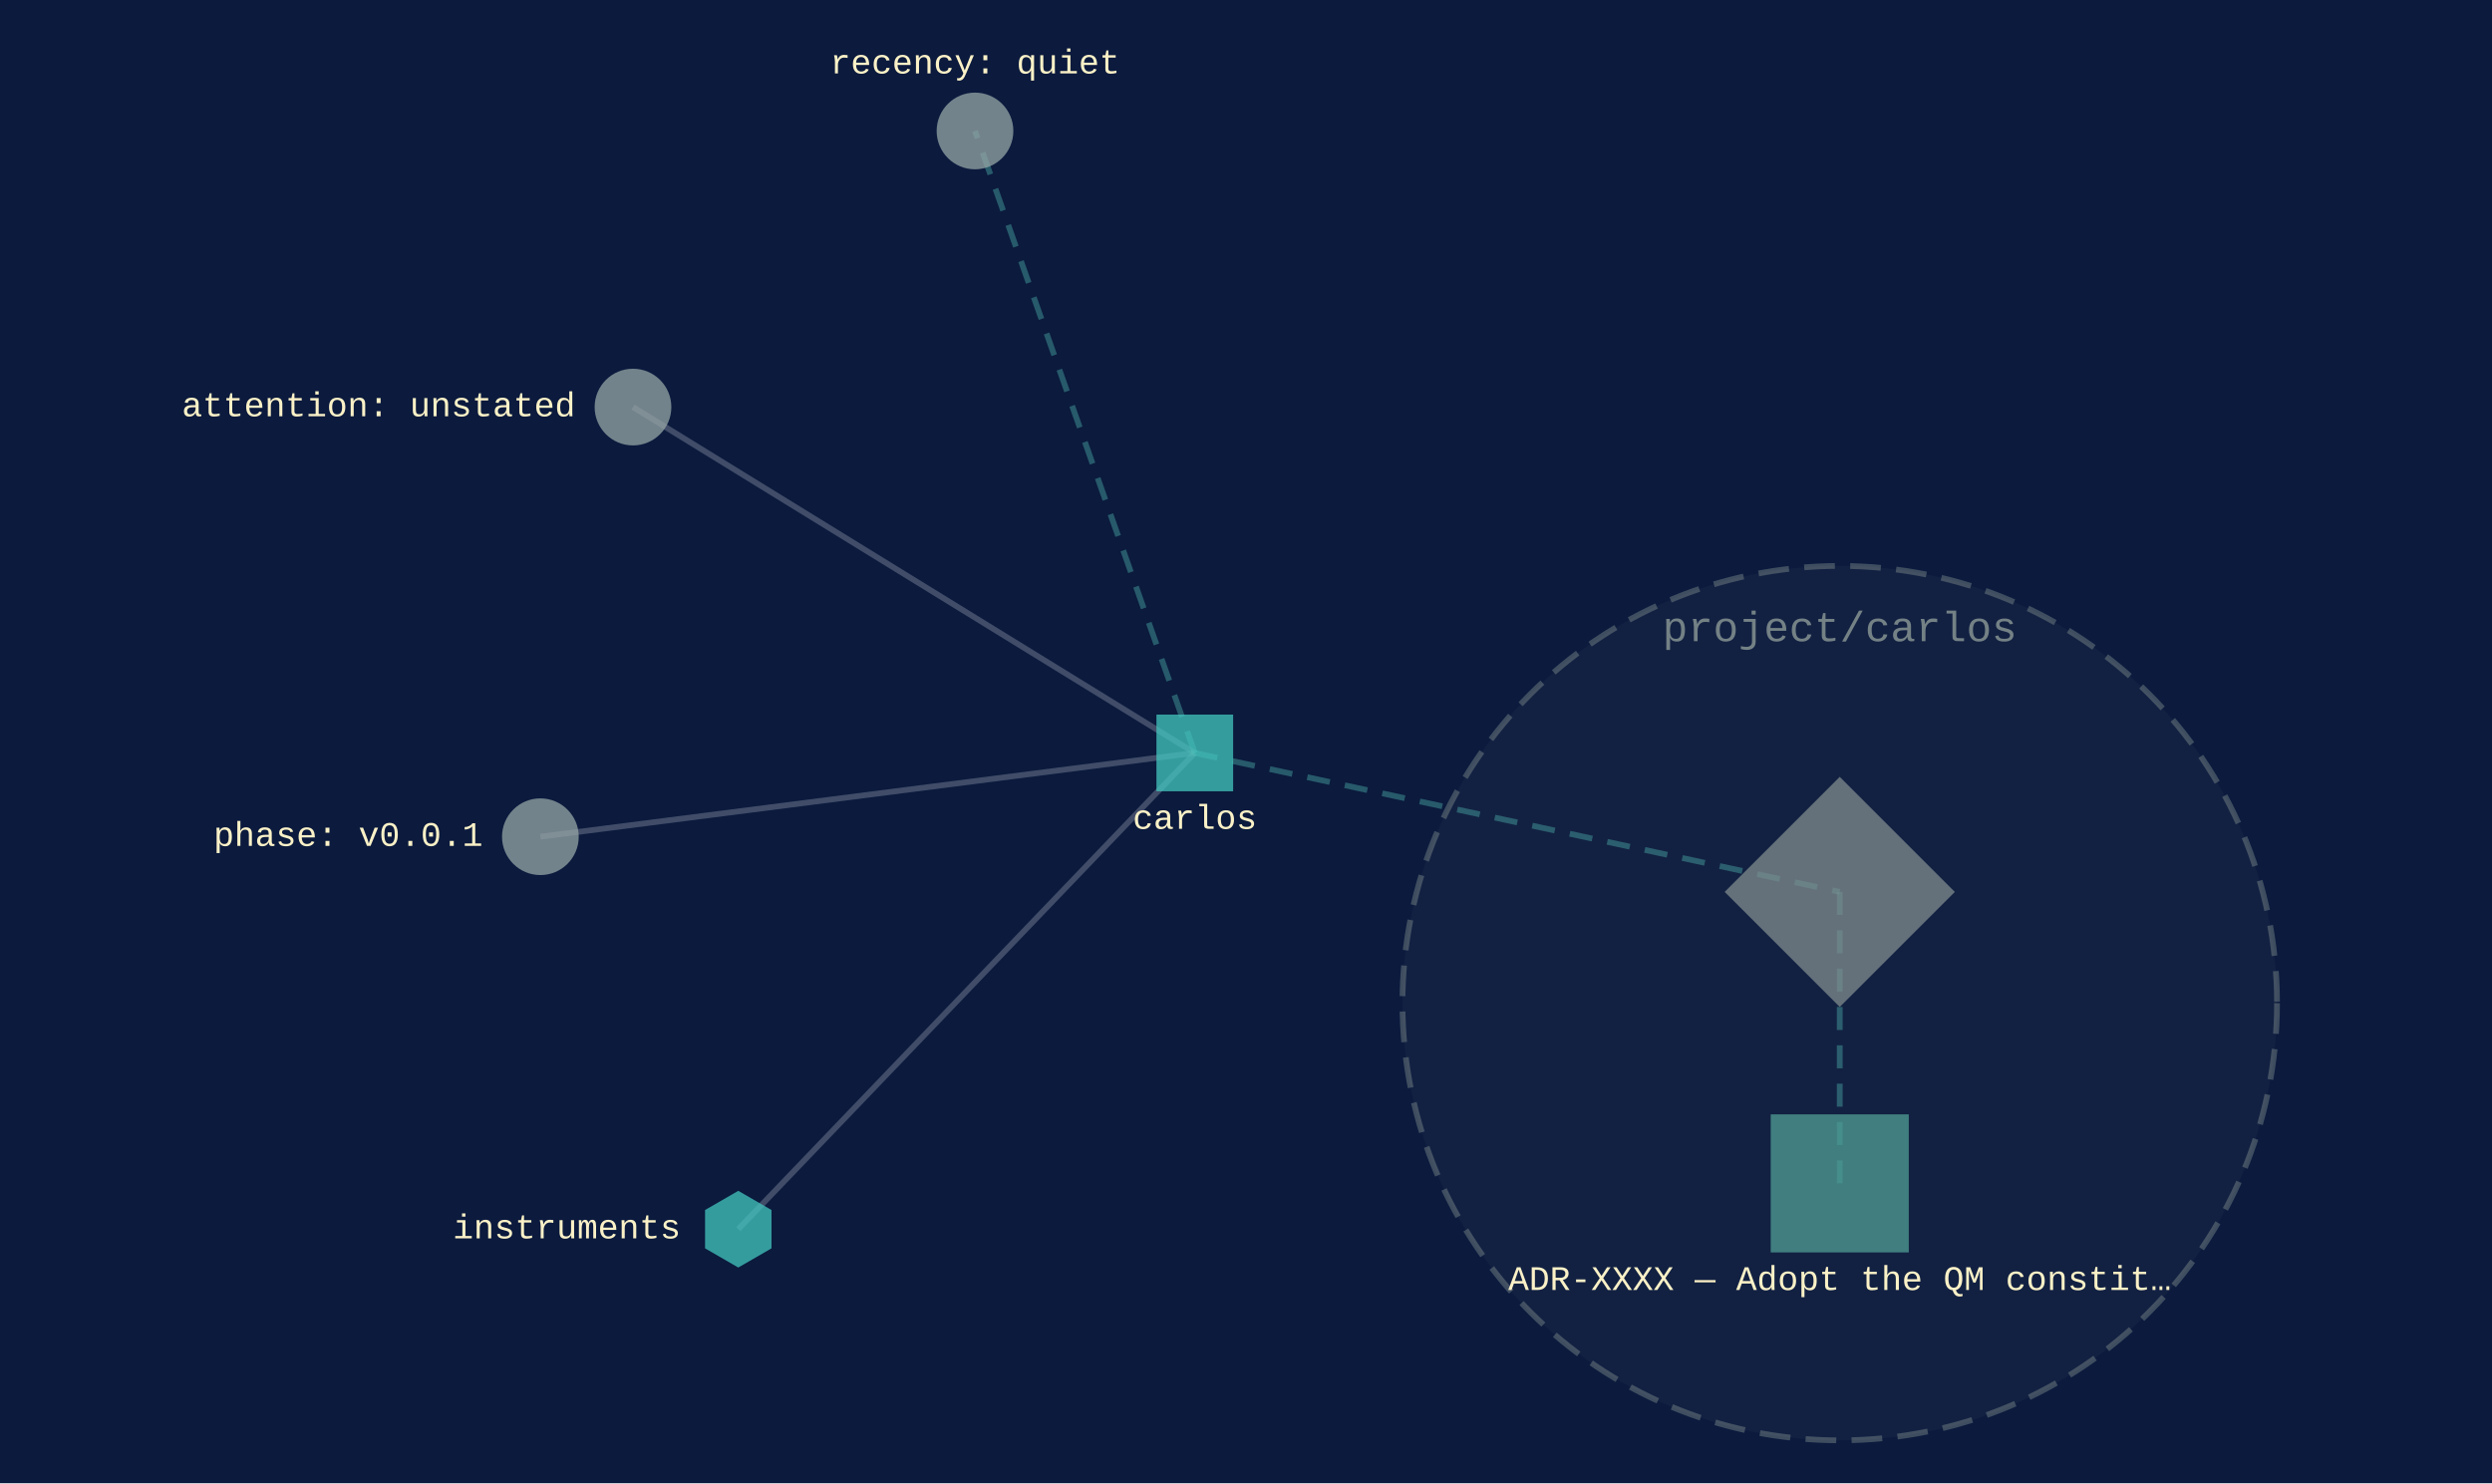
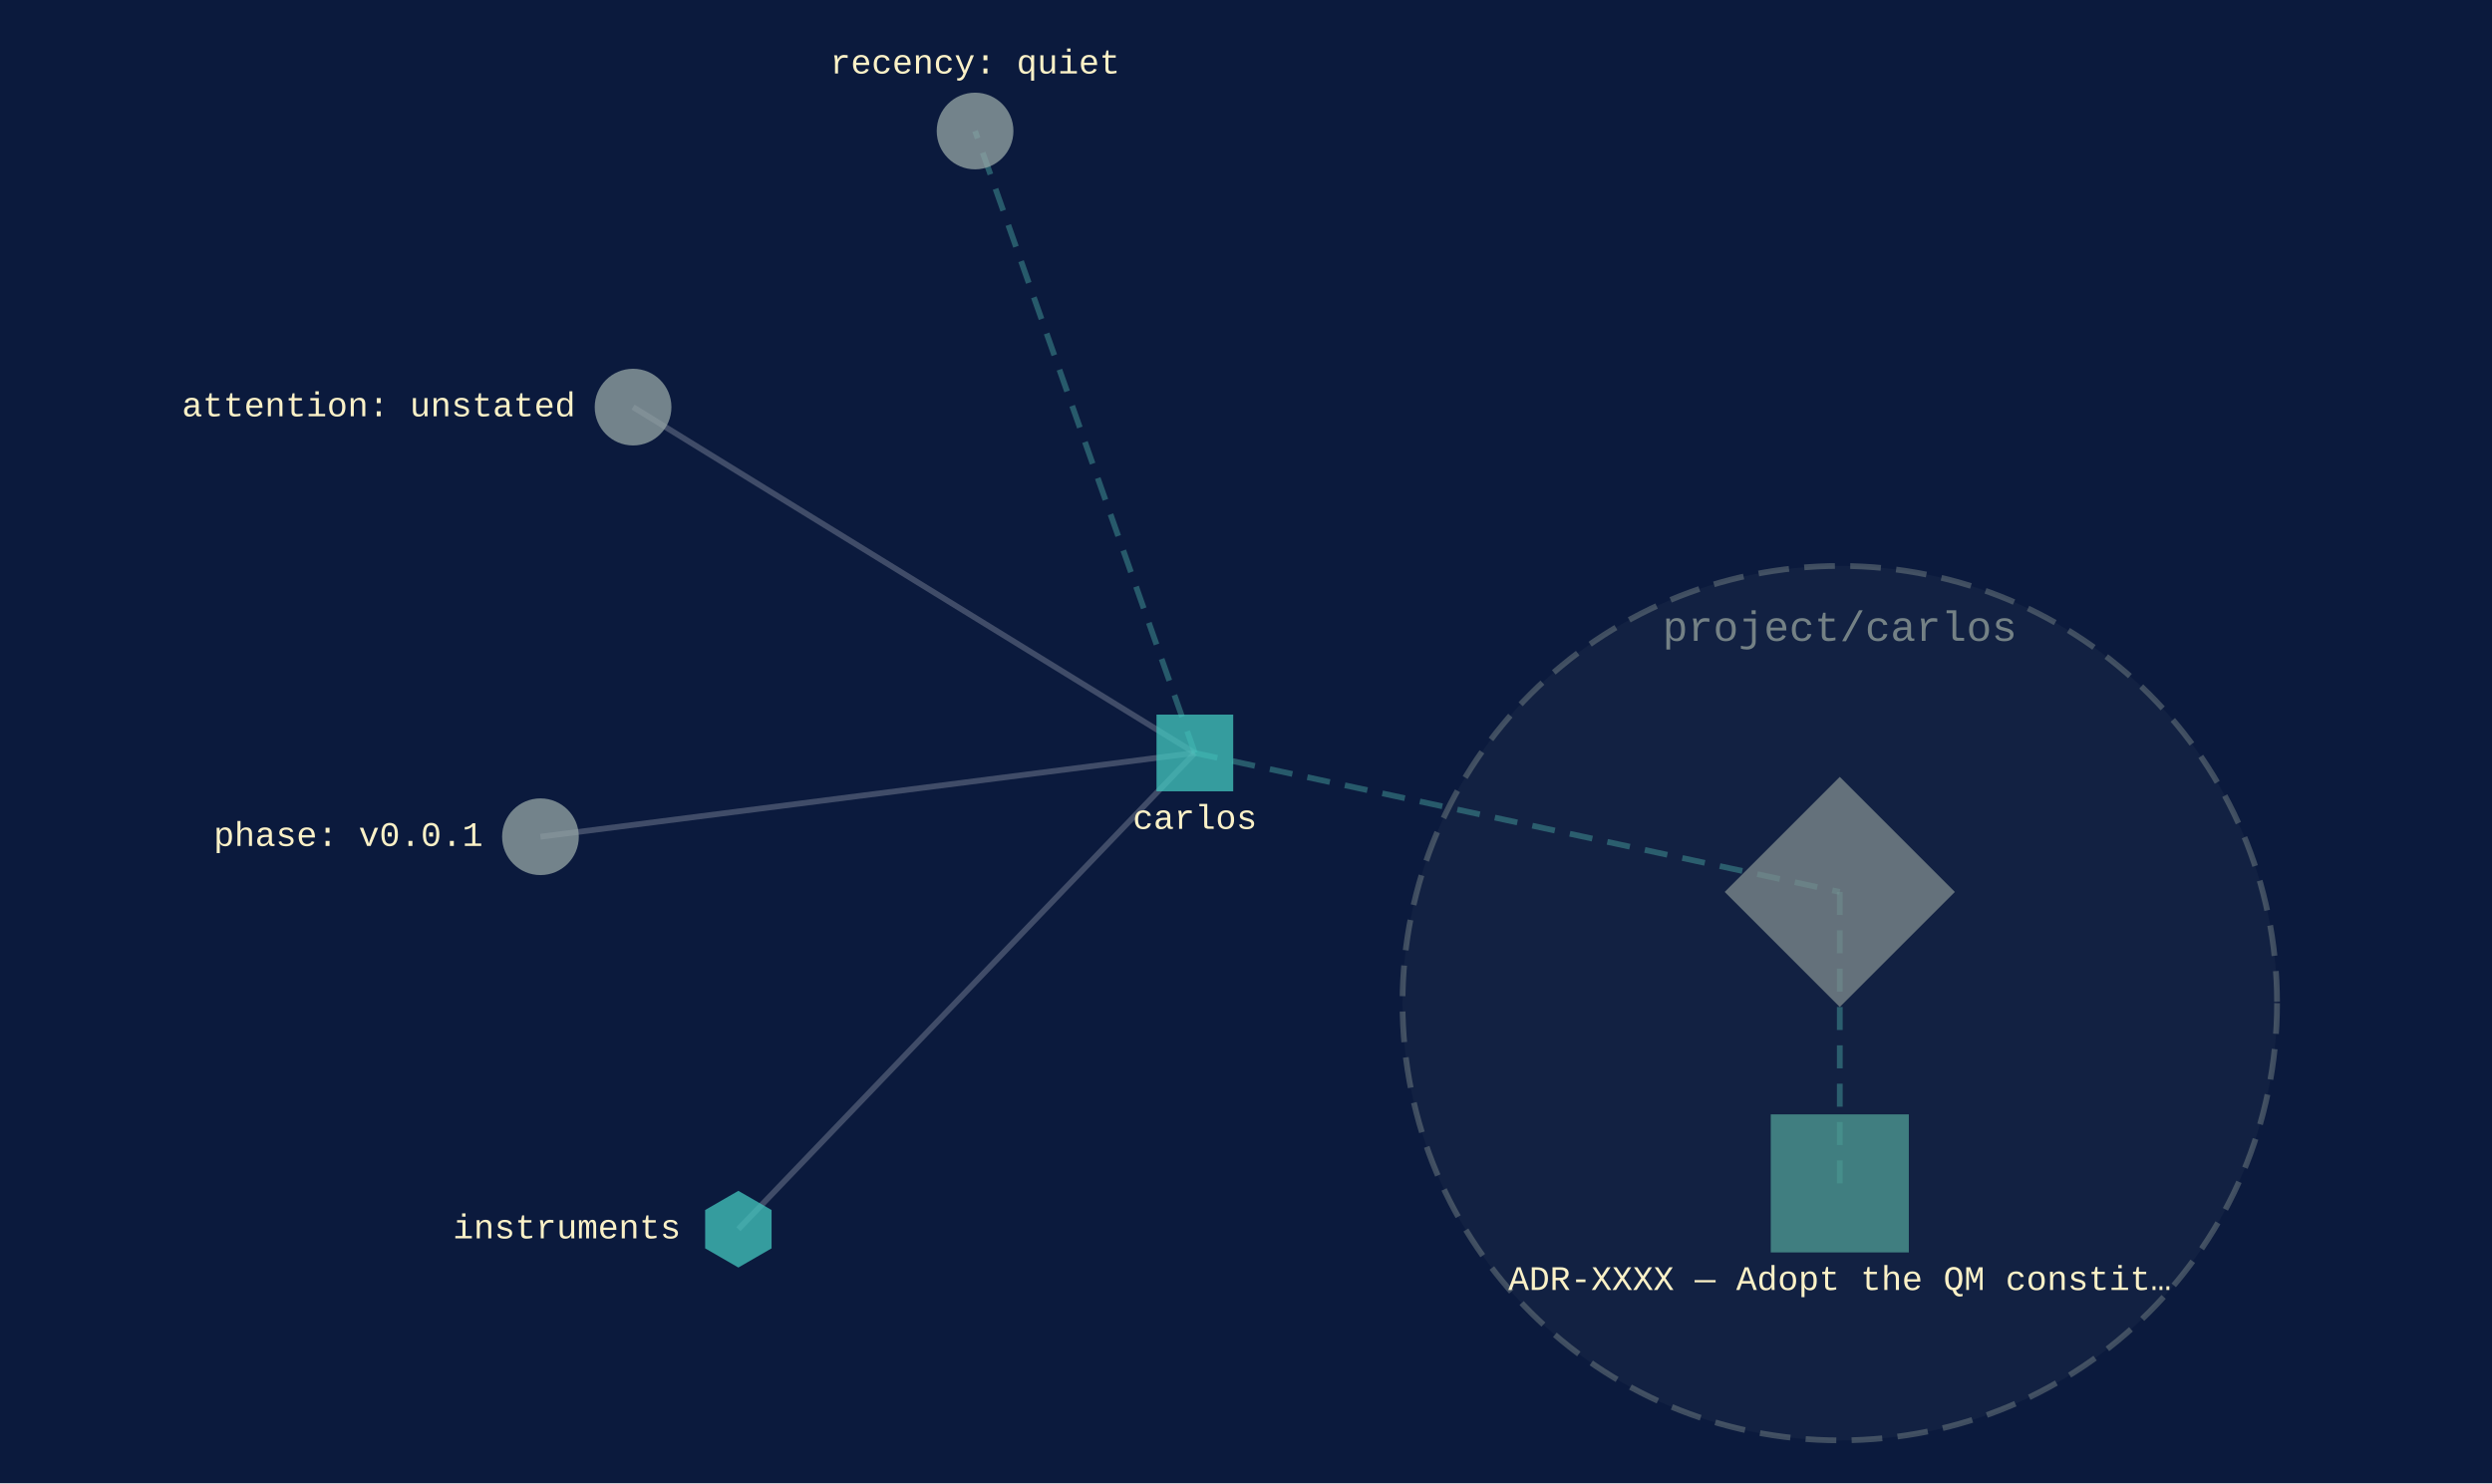
<svg xmlns="http://www.w3.org/2000/svg" width="1396" height="831" viewBox="0 0 1396 831" data-drawn="true" style="fill:rgb(0, 0, 0);fill-opacity:1;stroke:none;stroke-width:1px;stroke-opacity:1;stroke-dasharray:none;font-family:Consolas, Monaco, &quot;Courier New&quot;, monospace;font-size:16px;font-weight:400;text-anchor:start;visibility:visible">
  <rect width="100%" height="100%" fill="rgb(11, 26, 61)" />
-   <g transform="translate(669.3139,421.8564) scale(2.148797)">
+   <g transform="translate(669.3508,421.8692) scale(2.148726)">
    <g class="compound-backgrounds">
      <g class="compound-group depth-0">
        <circle cx="168.14" cy="65.237" r="114" fill="rgba(127, 140, 141, 0.07)" stroke="rgba(127, 140, 141, 0.45)" stroke-width="1.5" stroke-dasharray="8,4" style="fill:rgba(127, 140, 141, 0.07);stroke:rgba(127, 140, 141, 0.45);stroke-width:1.5px;stroke-dasharray:8px, 4px" />
-         <text text-anchor="middle" dominant-baseline="central" data-base-size="11" font-size="11" fill="rgba(127, 140, 141, 0.9)" style="fill:rgba(127, 140, 141, 0.9);font-size:11px;text-anchor:middle;display:block;dominant-baseline:central" x="168.14" y="-32.072">project/carlos</text>
+         <text text-anchor="middle" dominant-baseline="central" data-base-size="11" font-size="11" fill="rgba(127, 140, 141, 0.9)" style="fill:rgba(127, 140, 141, 0.9);font-size:11px;text-anchor:middle;display:block;dominant-baseline:central" x="168.14" y="-32.17">project/carlos</text>
      </g>
    </g>
    <g class="links">
      <line class="stream-edge" data-from="repo::carlos" data-to="family::instruments" data-style="solid" x1="0" y1="0" x2="-119.013" y2="124.176" stroke="#8a93a6" stroke-opacity="0.42" stroke-width="1.5" opacity="1" style="stroke:rgb(138, 147, 166);stroke-width:1.5px;stroke-opacity:0.42" />
      <line class="stream-edge" data-from="repo::carlos" data-to="phase::v0.0.1" data-style="solid" x1="0" y1="0" x2="-170.607" y2="21.847" stroke="#8a93a6" stroke-opacity="0.42" stroke-width="1.5" opacity="1" style="stroke:rgb(138, 147, 166);stroke-width:1.5px;stroke-opacity:0.42" />
      <line class="stream-edge" data-from="repo::carlos" data-to="attention::unstated" data-style="solid" x1="0" y1="0" x2="-146.463" y2="-90.181" stroke="#8a93a6" stroke-opacity="0.42" stroke-width="1.5" opacity="1" style="stroke:rgb(138, 147, 166);stroke-width:1.5px;stroke-opacity:0.42" />
      <line class="stream-edge" data-from="repo::carlos" data-to="recency::quiet" data-style="dashed" x1="0" y1="0" x2="-57.3" y2="-162.175" stroke="#4fb3ad" stroke-opacity="0.42" stroke-width="1.5" opacity="1" stroke-dasharray="6,4" style="stroke:rgb(79, 179, 173);stroke-width:1.5px;stroke-opacity:0.42;stroke-dasharray:6px, 4px" />
      <line class="stream-edge" data-from="repo::carlos" data-to="branch::project/carlos" data-style="dashed" x1="0" y1="0" x2="168.14" y2="36.237" stroke="#4fb3ad" stroke-opacity="0.42" stroke-width="1.5" opacity="1" stroke-dasharray="6,4" style="stroke:rgb(79, 179, 173);stroke-width:1.5px;stroke-opacity:0.42;stroke-dasharray:6px, 4px" />
      <line class="stream-edge" data-from="branch::project/carlos" data-to="record::adr/DRAFT-adopt-the-qm-constitution.md" data-style="dashed" x1="168.14" y1="36.237" x2="168.14" y2="112.237" stroke="#4fb3ad" stroke-opacity="0.42" stroke-width="1.5" opacity="1" stroke-dasharray="6,4" style="stroke:rgb(79, 179, 173);stroke-width:1.5px;stroke-opacity:0.42;stroke-dasharray:6px, 4px" />
    </g>
    <g class="nodes">
      <g class="graph-node" data-node-id="repo::carlos" transform="scale(1,1)" opacity="1">
        <path d="M -10 -10 L 10 -10 L 10 10 L -10 10 Z" fill="#43c6bf" data-base-fill="#43c6bf" fill-opacity="0.75" stroke="#fff" stroke-width="0" style="fill:rgb(67, 198, 191);fill-opacity:0.75;stroke:rgb(255, 255, 255);stroke-width:0px" />
      </g>
      <g class="graph-node" data-node-id="family::instruments" transform="translate(-119.0135, 124.1764) scale(1,1)" opacity="1">
        <path d="M 0 -10 L 8.66 -5 L 8.66 5 L 0 10 L -8.66 5 L -8.66 -5 Z" fill="#43c6bf" data-base-fill="#43c6bf" fill-opacity="0.75" stroke="#fff" stroke-width="0" style="fill:rgb(67, 198, 191);fill-opacity:0.75;stroke:rgb(255, 255, 255);stroke-width:0px" />
      </g>
      <g class="graph-node" data-node-id="phase::v0.0.1" transform="translate(-170.6069, 21.84706) scale(1,1)" opacity="1">
        <path d="M 10 0 A 10 10 0 1 1 -10 0 A 10 10 0 1 1 10 0 Z" fill="#95a5a6" data-base-fill="#95a5a6" fill-opacity="0.75" stroke="#fff" stroke-width="0" style="fill:rgb(149, 165, 166);fill-opacity:0.75;stroke:rgb(255, 255, 255);stroke-width:0px" />
      </g>
      <g class="graph-node" data-node-id="attention::unstated" transform="translate(-146.463, -90.18085) scale(1,1)" opacity="1">
        <path d="M 10 0 A 10 10 0 1 1 -10 0 A 10 10 0 1 1 10 0 Z" fill="#95a5a6" data-base-fill="#95a5a6" fill-opacity="0.75" stroke="#fff" stroke-width="0" style="fill:rgb(149, 165, 166);fill-opacity:0.75;stroke:rgb(255, 255, 255);stroke-width:0px" />
      </g>
      <g class="graph-node" data-node-id="recency::quiet" transform="translate(-57.30005, -162.1749) scale(1,1)" opacity="1">
        <path d="M 10 0 A 10 10 0 1 1 -10 0 A 10 10 0 1 1 10 0 Z" fill="#95a5a6" data-base-fill="#95a5a6" fill-opacity="0.75" stroke="#fff" stroke-width="0" style="fill:rgb(149, 165, 166);fill-opacity:0.75;stroke:rgb(255, 255, 255);stroke-width:0px" />
      </g>
      <g class="graph-node" data-node-id="branch::project/carlos" transform="translate(168.1395, 36.23684) scale(1,1)" opacity="1">
        <path d="M 0 -30 L 30 0 L 0 30 L -30 0 Z" fill="#7f8c8d" data-base-fill="#7f8c8d" fill-opacity="0.75" stroke="#fff" stroke-width="0" style="fill:rgb(127, 140, 141);fill-opacity:0.75;stroke:rgb(255, 255, 255);stroke-width:0px" />
      </g>
      <g class="graph-node" data-node-id="record::adr/DRAFT-adopt-the-qm-constitution.md" transform="translate(168.1395, 112.2368) scale(1,1)" opacity="1">
        <path d="M -18 -18 L 18 -18 L 18 18 L -18 18 Z" fill="#4f9e94" data-base-fill="#4f9e94" fill-opacity="0.75" stroke="#fff" stroke-width="0" style="fill:rgb(79, 158, 148);fill-opacity:0.75;stroke:rgb(255, 255, 255);stroke-width:0px" />
      </g>
    </g>
    <g class="labels">
      <text data-node-id="repo::carlos" font-size="9" fill="#fbf1c7" x="0" y="15" text-anchor="middle" dominant-baseline="hanging" opacity="1" style="fill:rgb(251, 241, 199);font-size:9px;text-anchor:middle;display:block;dominant-baseline:hanging" visibility="visible">carlos</text>
      <text data-node-id="family::instruments" font-size="9" fill="#fbf1c7" x="-134.013" y="124.176" text-anchor="end" dominant-baseline="central" opacity="1" style="fill:rgb(251, 241, 199);font-size:9px;text-anchor:end;display:block;dominant-baseline:central" visibility="visible">instruments</text>
      <text data-node-id="phase::v0.0.1" font-size="9" fill="#fbf1c7" x="-185.607" y="21.847" text-anchor="end" dominant-baseline="central" opacity="1" style="fill:rgb(251, 241, 199);font-size:9px;text-anchor:end;display:block;dominant-baseline:central" visibility="visible">phase: v0.0.1</text>
      <text data-node-id="attention::unstated" font-size="9" fill="#fbf1c7" x="-161.463" y="-90.181" text-anchor="end" dominant-baseline="central" opacity="1" style="fill:rgb(251, 241, 199);font-size:9px;text-anchor:end;display:block;dominant-baseline:central" visibility="visible">attention: unstated</text>
      <text data-node-id="recency::quiet" font-size="9" fill="#fbf1c7" x="-57.3" y="-177.175" text-anchor="middle" dominant-baseline="auto" opacity="1" style="fill:rgb(251, 241, 199);font-size:9px;text-anchor:middle;display:block" visibility="visible">recency: quiet</text>
-       <text data-node-id="branch::project/carlos" font-size="9" fill="#fbf1c7" x="168.14" y="78.237" text-anchor="middle" dominant-baseline="auto" opacity="1" style="fill:rgb(251, 241, 199);font-size:9px;text-anchor:middle;display:none">project/carlos</text>
      <text data-node-id="record::adr/DRAFT-adopt-the-qm-constitution.md" font-size="9" fill="#fbf1c7" x="168.14" y="135.237" text-anchor="middle" dominant-baseline="hanging" opacity="1" style="fill:rgb(251, 241, 199);font-size:9px;text-anchor:middle;display:block;dominant-baseline:hanging" visibility="visible">ADR-XXXX — Adopt the QM constit…</text>
    </g>
  </g>
  <g class="rad-layer" pointer-events="none" />
</svg>
